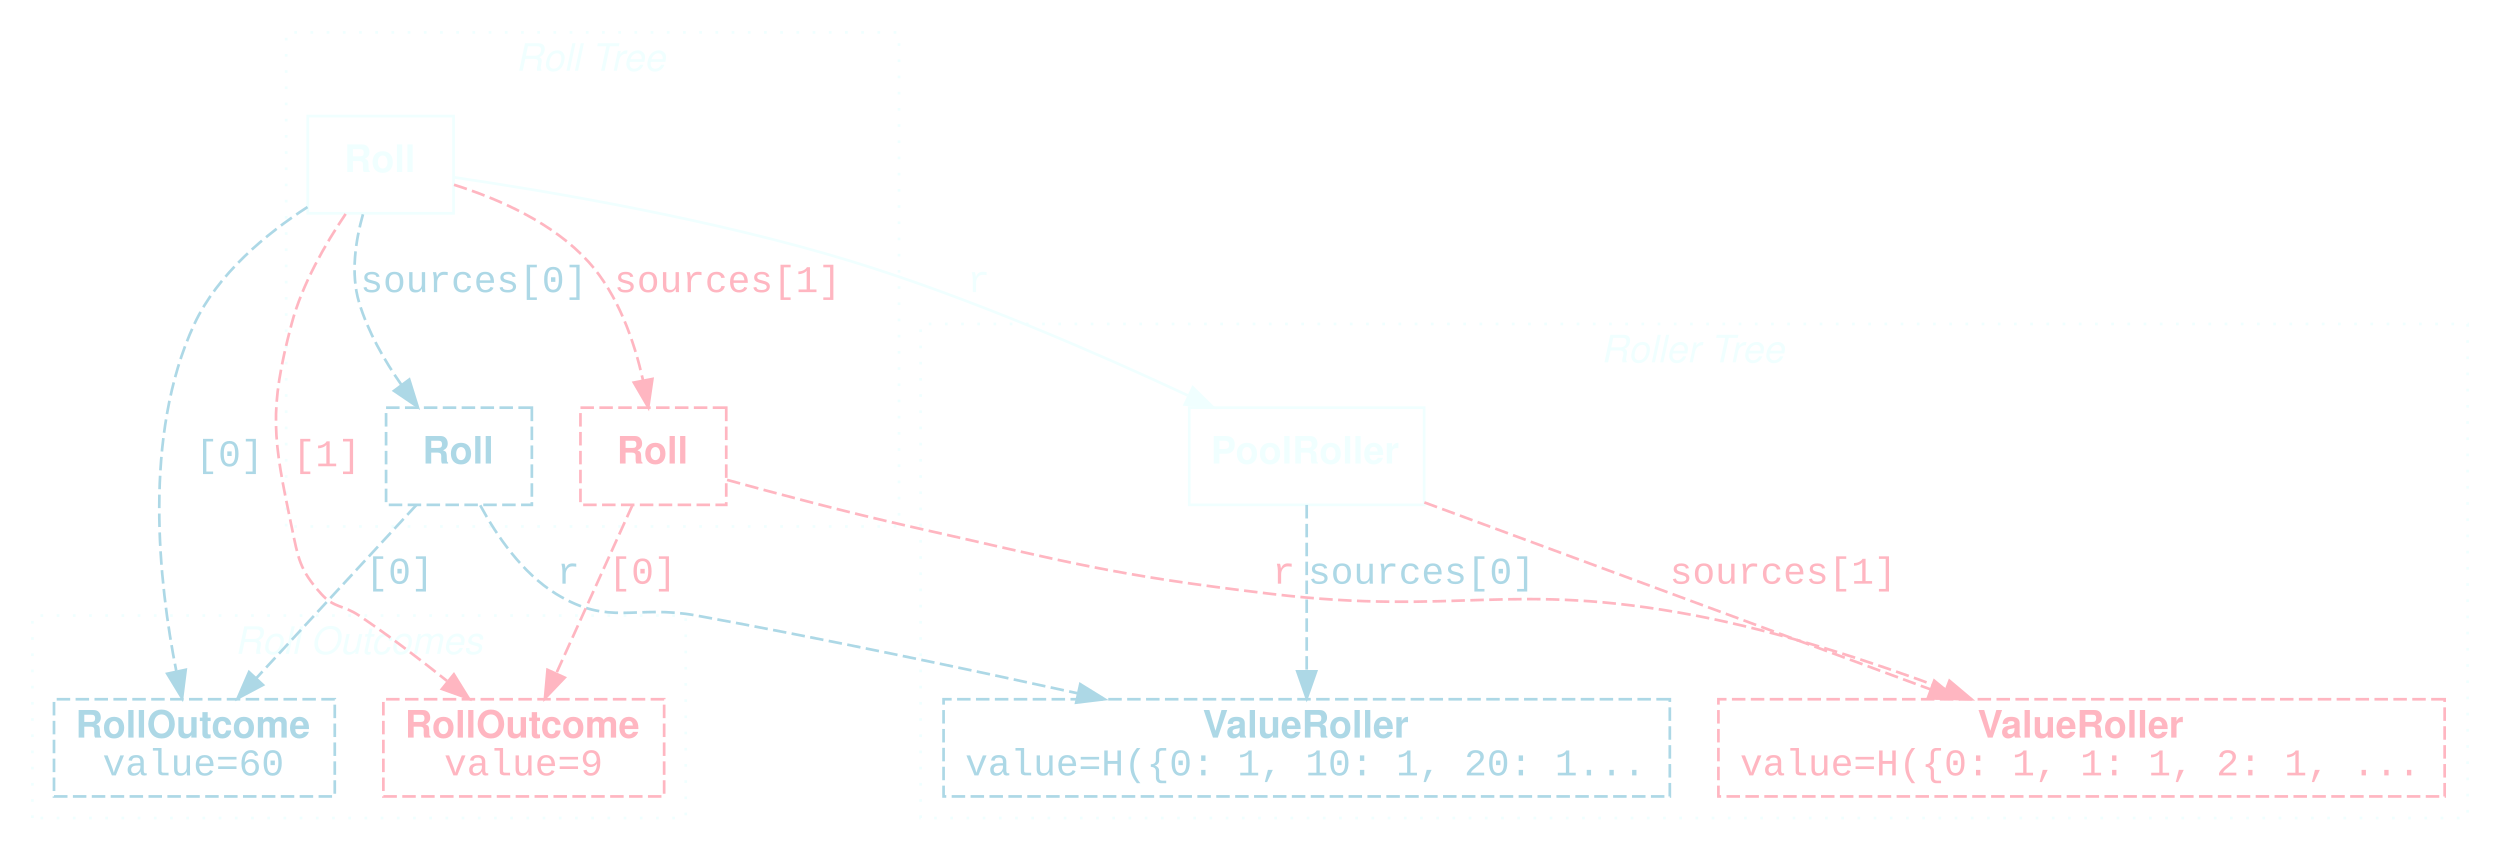
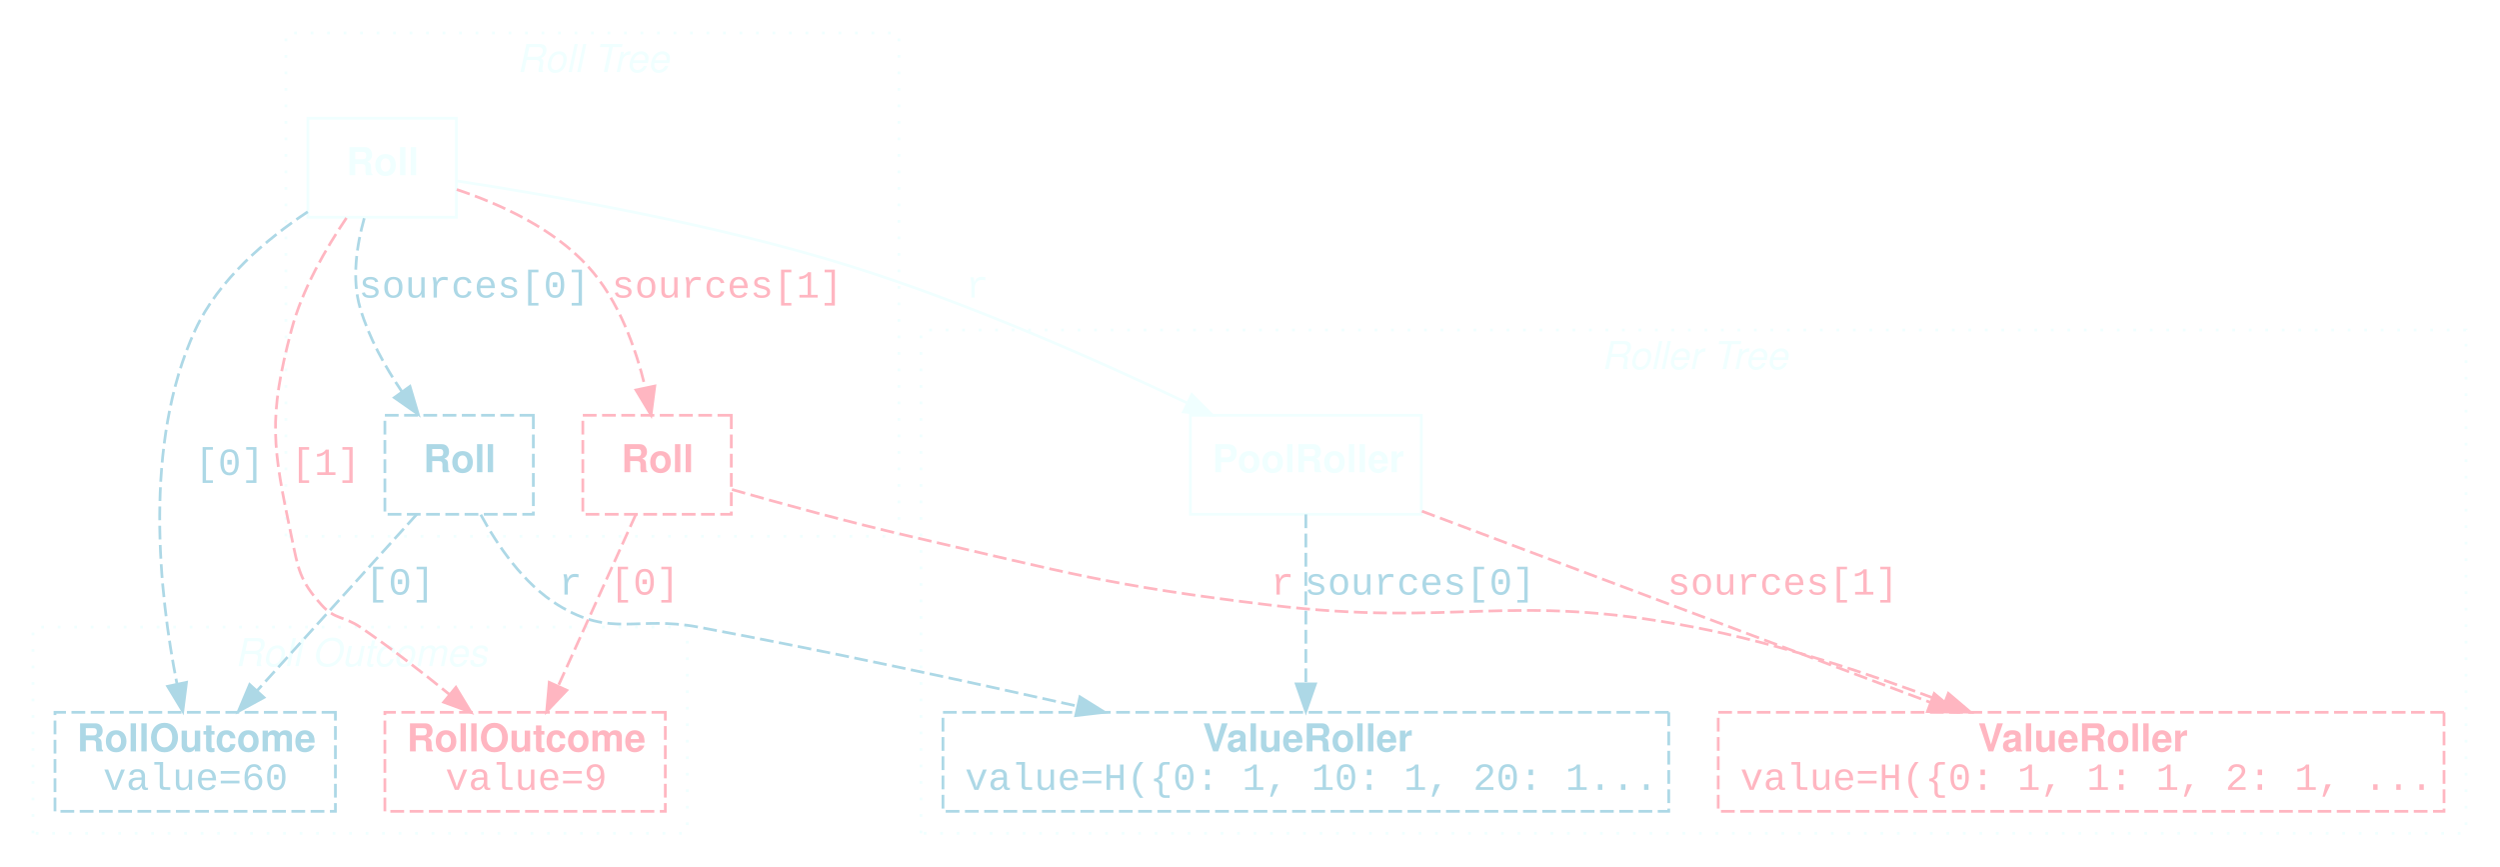
- <svg xmlns="http://www.w3.org/2000/svg" width="926pt" height="315pt" viewBox="0.00 0.00 926.00 315.00">
+ <svg xmlns="http://www.w3.org/2000/svg" width="909pt" height="315pt" viewBox="0.00 0.00 909.00 315.00">
  <g id="graph0" class="graph" transform="scale(1 1) rotate(0) translate(4 311)">
    <g id="clust1" class="cluster">
-       <polygon fill="transparent" stroke="Azure" stroke-dasharray="1,5" points="102,-116 102,-299 329,-299 329,-116 102,-116" />
-       <text text-anchor="start" x="187" y="-284.8" font-family="Helvetica,sans-Serif" font-style="italic" font-size="14.00" fill="Azure">Roll Tree</text>
+       <polygon fill="transparent" stroke="Azure" stroke-dasharray="1,5" points="100,-116 100,-299 323,-299 323,-116 100,-116" />
+       <text text-anchor="start" x="184" y="-284.8" font-family="Helvetica,sans-Serif" font-style="italic" font-size="14.00" fill="Azure">Roll Tree</text>
    </g>
    <g id="clust2" class="cluster">
-       <polygon fill="transparent" stroke="Azure" stroke-dasharray="1,5" points="337,-8 337,-191 910,-191 910,-8 337,-8" />
-       <text text-anchor="start" x="589" y="-176.8" font-family="Helvetica,sans-Serif" font-style="italic" font-size="14.00" fill="Azure">Roller Tree</text>
+       <polygon fill="transparent" stroke="Azure" stroke-dasharray="1,5" points="331,-8 331,-191 893,-191 893,-8 331,-8" />
+       <text text-anchor="start" x="578.5" y="-176.8" font-family="Helvetica,sans-Serif" font-style="italic" font-size="14.00" fill="Azure">Roller Tree</text>
    </g>
    <g id="clust3" class="cluster">
-       <polygon fill="transparent" stroke="Azure" stroke-dasharray="1,5" points="8,-8 8,-83 250,-83 250,-8 8,-8" />
-       <text text-anchor="start" x="83" y="-68.8" font-family="Helvetica,sans-Serif" font-style="italic" font-size="14.00" fill="Azure">Roll Outcomes</text>
+       <polygon fill="transparent" stroke="Azure" stroke-dasharray="1,5" points="8,-8 8,-83 246,-83 246,-8 8,-8" />
+       <text text-anchor="start" x="81.5" y="-68.8" font-family="Helvetica,sans-Serif" font-style="italic" font-size="14.00" fill="Azure">Roll Outcomes</text>
    </g>
    <g id="node1" class="node">
-       <polygon fill="none" stroke="Azure" points="164,-268 110,-268 110,-232 164,-232 164,-268" />
-       <text text-anchor="start" x="123.5" y="-247.3" font-family="Helvetica,sans-Serif" font-weight="bold" font-size="14.00" fill="Azure">Roll</text>
+       <polygon fill="none" stroke="Azure" points="162,-268 108,-268 108,-232 162,-232 162,-268" />
+       <text text-anchor="start" x="122" y="-247.3" font-family="Helvetica,sans-Serif" font-weight="bold" font-size="14.00" fill="Azure">Roll</text>
    </g>
    <g id="node2" class="node">
-       <polygon fill="none" stroke="Azure" points="523.5,-160 436.5,-160 436.5,-124 523.5,-124 523.5,-160" />
-       <text text-anchor="start" x="444.5" y="-139.3" font-family="Helvetica,sans-Serif" font-weight="bold" font-size="14.00" fill="Azure">PoolRoller</text>
+       <polygon fill="none" stroke="Azure" points="513,-160 429,-160 429,-124 513,-124 513,-160" />
+       <text text-anchor="start" x="437" y="-139.3" font-family="Helvetica,sans-Serif" font-weight="bold" font-size="14.00" fill="Azure">PoolRoller</text>
    </g>
    <g id="edge1" class="edge">
-       <path fill="none" stroke="Azure" d="M164.1,-245.32C198.86,-240.21 260.77,-229.77 312,-214 355.24,-200.69 402.56,-180.12 435.92,-164.54" />
-       <polygon fill="Azure" stroke="Azure" points="437.82,-167.51 445.38,-160.08 434.84,-161.18 437.82,-167.51" />
-       <text text-anchor="middle" x="358.5" y="-202.8" font-family="Courier New" font-size="14.00" fill="Azure">r</text>
+       <path fill="none" stroke="Azure" d="M162.09,-245.21C196.17,-240.04 256.27,-229.61 306,-214 348.52,-200.66 394.98,-180.09 427.73,-164.52" />
+       <polygon fill="Azure" stroke="Azure" points="429.51,-167.55 437.02,-160.06 426.49,-161.23 429.51,-167.55" />
+       <text text-anchor="middle" x="351.5" y="-202.8" font-family="Courier New" font-size="14.00" fill="Azure">r</text>
    </g>
    <g id="node3" class="node">
-       <polygon fill="none" stroke="LightBlue" stroke-dasharray="5,2" points="120,-52 16,-52 16,-16 120,-16 120,-52" />
+       <polygon fill="none" stroke="LightBlue" stroke-dasharray="5,2" points="118,-52 16,-52 16,-16 118,-16 118,-52" />
      <text text-anchor="start" x="24" y="-37.8" font-family="Helvetica,sans-Serif" font-weight="bold" font-size="14.00" fill="LightBlue">RollOutcome</text>
-       <text text-anchor="start" x="34" y="-23.8" font-family="Courier New" font-size="14.00" fill="LightBlue">value=60</text>
+       <text text-anchor="start" x="33.5" y="-23.8" font-family="Courier New" font-size="14.00" fill="LightBlue">value=60</text>
    </g>
    <g id="edge2" class="edge">
-       <path fill="none" stroke="LightBlue" stroke-dasharray="5,2" d="M109.9,-234.31C94.52,-224.34 76.66,-209.58 68,-191 48.69,-149.53 54.86,-94.87 61.29,-62.48" />
-       <polygon fill="LightBlue" stroke="LightBlue" points="64.78,-62.91 63.45,-52.4 57.94,-61.45 64.78,-62.91" />
-       <text text-anchor="middle" x="81" y="-138.3" font-family="Courier New" font-size="14.00" fill="LightBlue">[0]</text>
+       <path fill="none" stroke="LightBlue" stroke-dasharray="5,2" d="M107.94,-233.99C92.85,-223.99 75.45,-209.32 67,-191 47.83,-149.46 53.96,-94.83 60.35,-62.46" />
+       <polygon fill="LightBlue" stroke="LightBlue" points="63.83,-62.9 62.48,-52.39 56.98,-61.44 63.83,-62.9" />
+       <text text-anchor="middle" x="79.5" y="-138.3" font-family="Courier New" font-size="14.00" fill="LightBlue">[0]</text>
    </g>
    <g id="node4" class="node">
-       <polygon fill="none" stroke="LightPink" stroke-dasharray="5,2" points="242,-52 138,-52 138,-16 242,-16 242,-52" />
-       <text text-anchor="start" x="146" y="-37.8" font-family="Helvetica,sans-Serif" font-weight="bold" font-size="14.00" fill="LightPink">RollOutcome</text>
-       <text text-anchor="start" x="160.5" y="-23.8" font-family="Courier New" font-size="14.00" fill="LightPink">value=9</text>
+       <polygon fill="none" stroke="LightPink" stroke-dasharray="5,2" points="238,-52 136,-52 136,-16 238,-16 238,-52" />
+       <text text-anchor="start" x="144" y="-37.8" font-family="Helvetica,sans-Serif" font-weight="bold" font-size="14.00" fill="LightPink">RollOutcome</text>
+       <text text-anchor="start" x="158" y="-23.8" font-family="Courier New" font-size="14.00" fill="LightPink">value=9</text>
    </g>
    <g id="edge3" class="edge">
-       <path fill="none" stroke="LightPink" stroke-dasharray="5,2" d="M124.03,-231.76C116.56,-220.74 107.91,-205.78 104,-191 95.47,-158.78 97.14,-148.62 104,-116 106.5,-104.12 106.88,-100.02 115,-91 119.8,-85.67 123.06,-87 129,-83 140,-75.59 151.56,-66.78 161.62,-58.74" />
-       <polygon fill="LightPink" stroke="LightPink" points="164.11,-61.23 169.68,-52.22 159.7,-55.79 164.11,-61.23" />
-       <text text-anchor="middle" x="117" y="-138.3" font-family="Courier New" font-size="14.00" fill="LightPink">[1]</text>
+       <path fill="none" stroke="LightPink" stroke-dasharray="5,2" d="M122.03,-231.76C114.56,-220.74 105.91,-205.78 102,-191 93.47,-158.78 95.14,-148.62 102,-116 104.5,-104.12 104.88,-100.02 113,-91 117.8,-85.67 121.07,-87.03 127,-83 137.95,-75.56 149.42,-66.68 159.37,-58.59" />
+       <polygon fill="LightPink" stroke="LightPink" points="161.83,-61.09 167.32,-52.03 157.38,-55.69 161.83,-61.09" />
+       <text text-anchor="middle" x="114.5" y="-138.3" font-family="Courier New" font-size="14.00" fill="LightPink">[1]</text>
    </g>
    <g id="node5" class="node">
-       <polygon fill="none" stroke="LightBlue" stroke-dasharray="5,2" points="193,-160 139,-160 139,-124 193,-124 193,-160" />
-       <text text-anchor="start" x="152.5" y="-139.3" font-family="Helvetica,sans-Serif" font-weight="bold" font-size="14.00" fill="LightBlue">Roll</text>
+       <polygon fill="none" stroke="LightBlue" stroke-dasharray="5,2" points="190,-160 136,-160 136,-124 190,-124 190,-160" />
+       <text text-anchor="start" x="150" y="-139.3" font-family="Helvetica,sans-Serif" font-weight="bold" font-size="14.00" fill="LightBlue">Roll</text>
    </g>
    <g id="edge8" class="edge">
-       <path fill="none" stroke="LightBlue" stroke-dasharray="5,2" d="M130.44,-231.62C127.7,-221.89 125.81,-209.61 129,-199 132.25,-188.18 138.35,-177.51 144.68,-168.45" />
-       <polygon fill="LightBlue" stroke="LightBlue" points="147.58,-170.41 150.72,-160.29 141.95,-166.24 147.58,-170.41" />
-       <text text-anchor="middle" x="171.5" y="-202.8" font-family="Courier New" font-size="14.00" fill="LightBlue">sources[0]</text>
+       <path fill="none" stroke="LightBlue" stroke-dasharray="5,2" d="M128.49,-231.64C125.77,-221.91 123.88,-209.63 127,-199 130.16,-188.24 136.09,-177.6 142.24,-168.52" />
+       <polygon fill="LightBlue" stroke="LightBlue" points="145.12,-170.51 148.13,-160.35 139.44,-166.43 145.12,-170.51" />
+       <text text-anchor="middle" x="168.5" y="-202.8" font-family="Courier New" font-size="14.00" fill="LightBlue">sources[0]</text>
    </g>
    <g id="node7" class="node">
-       <polygon fill="none" stroke="LightPink" stroke-dasharray="5,2" points="265,-160 211,-160 211,-124 265,-124 265,-160" />
-       <text text-anchor="start" x="224.5" y="-139.3" font-family="Helvetica,sans-Serif" font-weight="bold" font-size="14.00" fill="LightPink">Roll</text>
+       <polygon fill="none" stroke="LightPink" stroke-dasharray="5,2" points="262,-160 208,-160 208,-124 262,-124 262,-160" />
+       <text text-anchor="start" x="222" y="-139.3" font-family="Helvetica,sans-Serif" font-weight="bold" font-size="14.00" fill="LightPink">Roll</text>
    </g>
    <g id="edge9" class="edge">
-       <path fill="none" stroke="LightPink" stroke-dasharray="5,2" d="M164.17,-242.56C180.63,-237.37 200.9,-228.49 214,-214 224.95,-201.88 230.94,-184.58 234.19,-170.09" />
-       <polygon fill="LightPink" stroke="LightPink" points="237.65,-170.63 236.11,-160.14 230.78,-169.3 237.65,-170.63" />
-       <text text-anchor="middle" x="265.5" y="-202.8" font-family="Courier New" font-size="14.00" fill="LightPink">sources[1]</text>
+       <path fill="none" stroke="LightPink" stroke-dasharray="5,2" d="M162.14,-242.09C178.02,-236.78 197.36,-227.95 210,-214 221.02,-201.85 227.24,-184.54 230.72,-170.06" />
+       <polygon fill="LightPink" stroke="LightPink" points="234.18,-170.63 232.8,-160.12 227.33,-169.19 234.18,-170.63" />
+       <text text-anchor="middle" x="260.5" y="-202.8" font-family="Courier New" font-size="14.00" fill="LightPink">sources[1]</text>
    </g>
    <g id="node6" class="node">
-       <polygon fill="none" stroke="LightBlue" stroke-dasharray="5,2" points="614.5,-52 345.5,-52 345.5,-16 614.5,-16 614.5,-52" />
-       <text text-anchor="start" x="441.5" y="-37.8" font-family="Helvetica,sans-Serif" font-weight="bold" font-size="14.00" fill="LightBlue">ValueRoller</text>
-       <text text-anchor="start" x="353.5" y="-23.8" font-family="Courier New" font-size="14.00" fill="LightBlue">value=H({0: 1, 10: 1, 20: 1...</text>
+       <polygon fill="none" stroke="LightBlue" stroke-dasharray="5,2" points="603,-52 339,-52 339,-16 603,-16 603,-52" />
+       <text text-anchor="start" x="433.5" y="-37.8" font-family="Helvetica,sans-Serif" font-weight="bold" font-size="14.00" fill="LightBlue">ValueRoller</text>
+       <text text-anchor="start" x="347" y="-23.8" font-family="Courier New" font-size="14.00" fill="LightBlue">value=H({0: 1, 10: 1, 20: 1...</text>
    </g>
    <g id="edge10" class="edge">
-       <path fill="none" stroke="LightBlue" stroke-dasharray="5,2" d="M480,-123.97C480,-107.38 480,-81.88 480,-62.43" />
-       <polygon fill="LightBlue" stroke="LightBlue" points="483.5,-62.34 480,-52.34 476.5,-62.34 483.5,-62.34" />
-       <text text-anchor="middle" x="522.5" y="-94.8" font-family="Courier New" font-size="14.00" fill="LightBlue">sources[0]</text>
+       <path fill="none" stroke="LightBlue" stroke-dasharray="5,2" d="M471,-123.97C471,-107.38 471,-81.88 471,-62.43" />
+       <polygon fill="LightBlue" stroke="LightBlue" points="474.5,-62.34 471,-52.34 467.5,-62.34 474.5,-62.34" />
+       <text text-anchor="middle" x="512.5" y="-94.8" font-family="Courier New" font-size="14.00" fill="LightBlue">sources[0]</text>
    </g>
    <g id="node8" class="node">
-       <polygon fill="none" stroke="LightPink" stroke-dasharray="5,2" points="901.5,-52 632.5,-52 632.5,-16 901.5,-16 901.5,-52" />
-       <text text-anchor="start" x="728.5" y="-37.8" font-family="Helvetica,sans-Serif" font-weight="bold" font-size="14.00" fill="LightPink">ValueRoller</text>
-       <text text-anchor="start" x="640.5" y="-23.8" font-family="Courier New" font-size="14.00" fill="LightPink">value=H({0: 1, 1: 1, 2: 1, ...</text>
+       <polygon fill="none" stroke="LightPink" stroke-dasharray="5,2" points="885,-52 621,-52 621,-16 885,-16 885,-52" />
+       <text text-anchor="start" x="715.5" y="-37.8" font-family="Helvetica,sans-Serif" font-weight="bold" font-size="14.00" fill="LightPink">ValueRoller</text>
+       <text text-anchor="start" x="629" y="-23.8" font-family="Courier New" font-size="14.00" fill="LightPink">value=H({0: 1, 1: 1, 2: 1, ...</text>
    </g>
    <g id="edge11" class="edge">
-       <path fill="none" stroke="LightPink" stroke-dasharray="5,2" d="M523.59,-124.9C573.74,-106.38 656.2,-75.92 711.05,-55.66" />
-       <polygon fill="LightPink" stroke="LightPink" points="712.45,-58.88 720.62,-52.13 710.02,-52.31 712.45,-58.88" />
-       <text text-anchor="middle" x="656.5" y="-94.8" font-family="Courier New" font-size="14.00" fill="LightPink">sources[1]</text>
+       <path fill="none" stroke="LightPink" stroke-dasharray="5,2" d="M513.22,-125.13C562.5,-106.61 644.14,-75.92 698.25,-55.58" />
+       <polygon fill="LightPink" stroke="LightPink" points="699.56,-58.83 707.69,-52.03 697.09,-52.27 699.56,-58.83" />
+       <text text-anchor="middle" x="644.5" y="-94.8" font-family="Courier New" font-size="14.00" fill="LightPink">sources[1]</text>
    </g>
    <g id="edge5" class="edge">
-       <path fill="none" stroke="LightBlue" stroke-dasharray="5,2" d="M150.25,-123.97C134.21,-106.61 109.14,-79.5 90.9,-59.77" />
-       <polygon fill="LightBlue" stroke="LightBlue" points="93.39,-57.31 84.03,-52.34 88.25,-62.06 93.39,-57.31" />
-       <text text-anchor="middle" x="144" y="-94.8" font-family="Courier New" font-size="14.00" fill="LightBlue">[0]</text>
+       <path fill="none" stroke="LightBlue" stroke-dasharray="5,2" d="M147.58,-123.97C131.85,-106.61 107.3,-79.5 89.43,-59.77" />
+       <polygon fill="LightBlue" stroke="LightBlue" points="92.01,-57.4 82.7,-52.34 86.82,-62.1 92.01,-57.4" />
+       <text text-anchor="middle" x="141.5" y="-94.8" font-family="Courier New" font-size="14.00" fill="LightBlue">[0]</text>
    </g>
    <g id="edge4" class="edge">
-       <path fill="none" stroke="LightBlue" stroke-dasharray="5,2" d="M173.87,-123.84C179.94,-112.64 189.41,-98.71 202,-91 221.94,-78.78 231,-87.21 254,-83 300.85,-74.43 352.85,-63.48 395.16,-54.21" />
-       <polygon fill="LightBlue" stroke="LightBlue" points="396.12,-57.58 405.13,-52.01 394.62,-50.74 396.12,-57.58" />
-       <text text-anchor="middle" x="206.5" y="-94.8" font-family="Courier New" font-size="14.00" fill="LightBlue">r</text>
+       <path fill="none" stroke="LightBlue" stroke-dasharray="5,2" d="M170.88,-123.85C176.95,-112.66 186.42,-98.73 199,-91 218.55,-78.98 227.45,-87.21 250,-83 295.82,-74.44 346.68,-63.49 388.04,-54.22" />
+       <polygon fill="LightBlue" stroke="LightBlue" points="388.81,-57.63 397.8,-52.02 387.28,-50.8 388.81,-57.63" />
+       <text text-anchor="middle" x="203.5" y="-94.8" font-family="Courier New" font-size="14.00" fill="LightBlue">r</text>
    </g>
    <g id="edge7" class="edge">
-       <path fill="none" stroke="LightPink" stroke-dasharray="5,2" d="M230.29,-123.97C222.67,-107.15 210.91,-81.17 202.06,-61.62" />
-       <polygon fill="LightPink" stroke="LightPink" points="205.17,-60.01 197.85,-52.34 198.79,-62.89 205.17,-60.01" />
-       <text text-anchor="middle" x="234" y="-94.8" font-family="Courier New" font-size="14.00" fill="LightPink">[0]</text>
+       <path fill="none" stroke="LightPink" stroke-dasharray="5,2" d="M227.29,-123.97C219.67,-107.15 207.91,-81.17 199.06,-61.62" />
+       <polygon fill="LightPink" stroke="LightPink" points="202.17,-60.01 194.85,-52.34 195.79,-62.89 202.17,-60.01" />
+       <text text-anchor="middle" x="230.5" y="-94.8" font-family="Courier New" font-size="14.00" fill="LightPink">[0]</text>
    </g>
    <g id="edge6" class="edge">
-       <path fill="none" stroke="LightPink" stroke-dasharray="5,2" d="M265.31,-133.25C284.22,-128.02 310.04,-121.16 333,-116 392.11,-102.73 406.84,-98.11 467,-91 536.39,-82.8 555.35,-96.02 624,-83 655.51,-77.03 689.59,-65.78 716.58,-55.68" />
-       <polygon fill="LightPink" stroke="LightPink" points="718.09,-58.85 726.19,-52.02 715.6,-52.31 718.09,-58.85" />
-       <text text-anchor="middle" x="471.5" y="-94.8" font-family="Courier New" font-size="14.00" fill="LightPink">r</text>
+       <path fill="none" stroke="LightPink" stroke-dasharray="5,2" d="M262.24,-133.01C280.47,-127.8 305.07,-121.06 327,-116 384.75,-102.66 399.15,-98.11 458,-91 526.04,-82.78 544.7,-95.94 612,-83 643.1,-77.02 676.71,-65.78 703.31,-55.67" />
+       <polygon fill="LightPink" stroke="LightPink" points="704.71,-58.89 712.78,-52.02 702.19,-52.36 704.71,-58.89" />
+       <text text-anchor="middle" x="462.5" y="-94.8" font-family="Courier New" font-size="14.00" fill="LightPink">r</text>
    </g>
  </g>
</svg>
